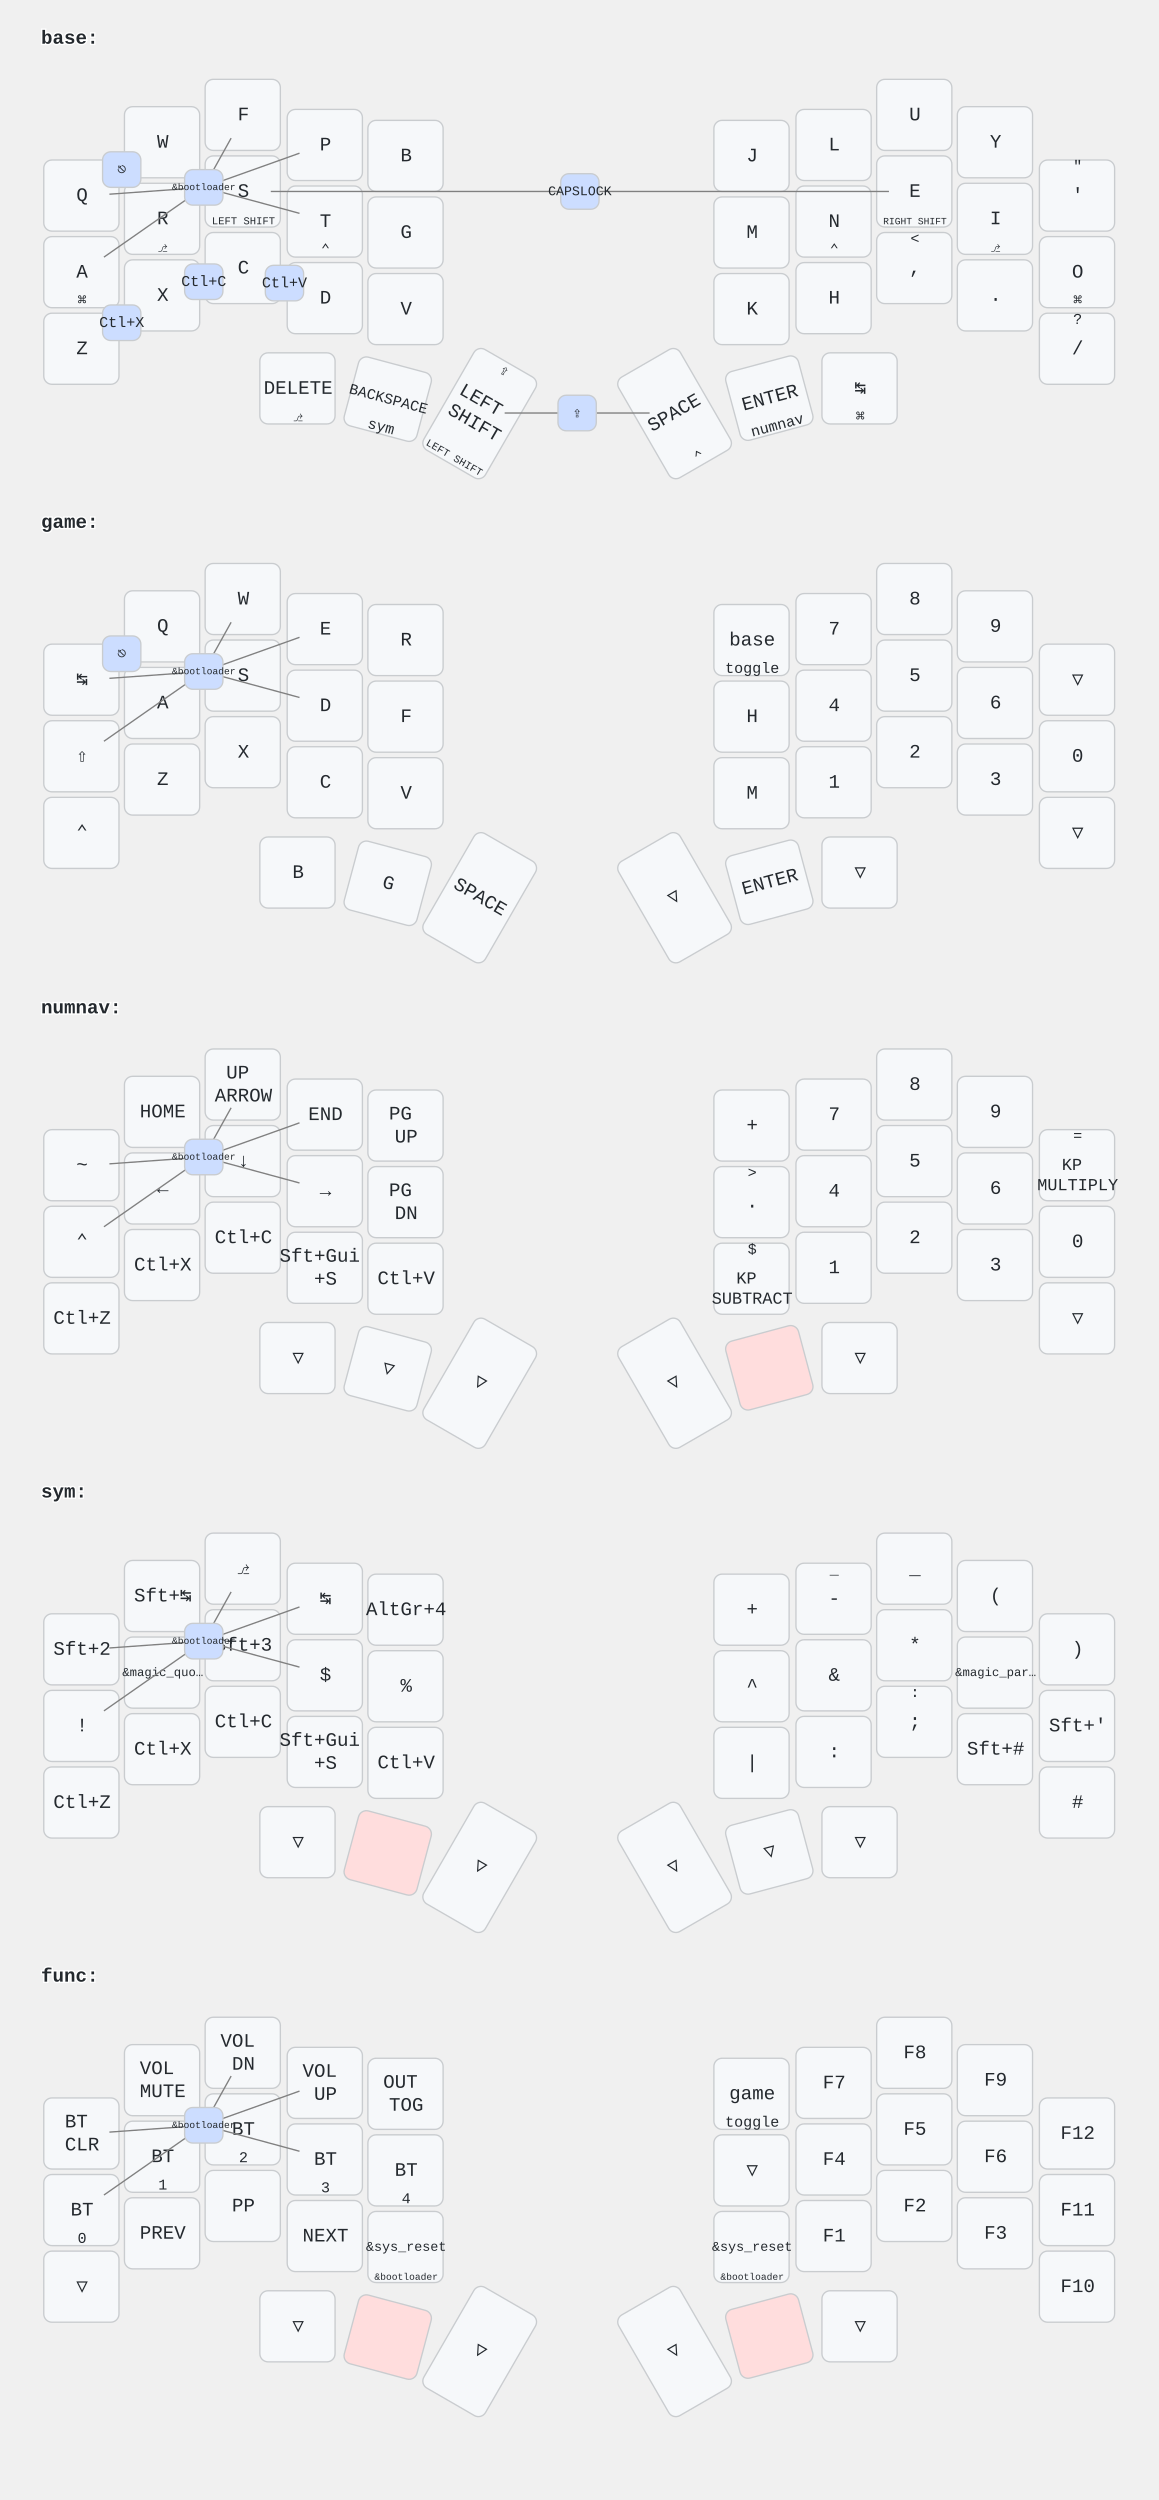
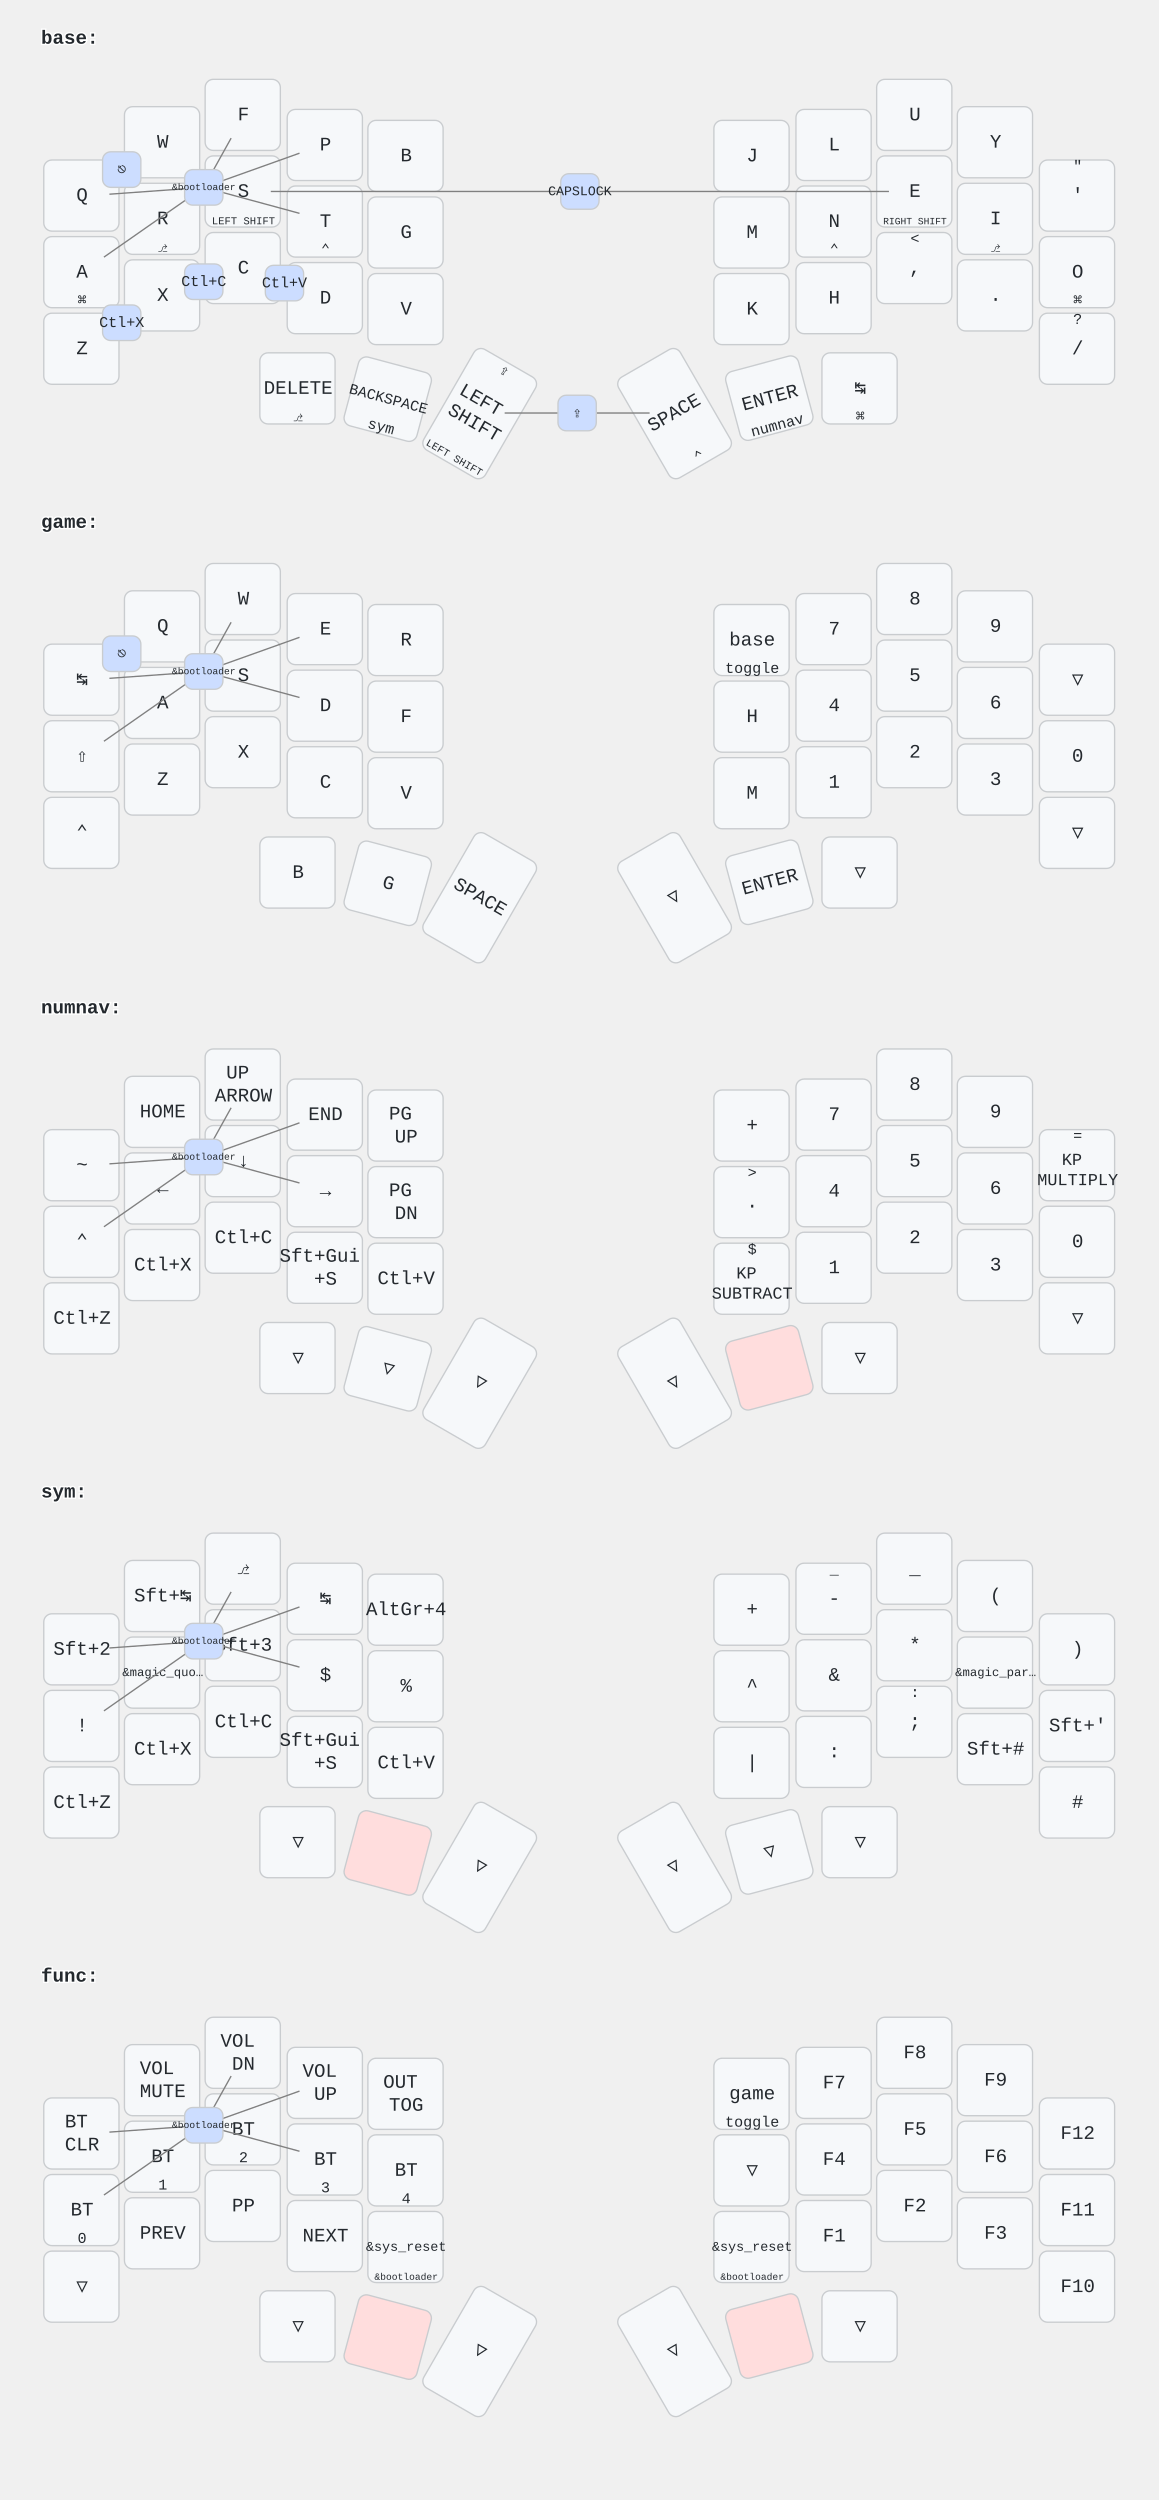
<svg xmlns="http://www.w3.org/2000/svg" width="847" height="1828" viewBox="0 0 847 1828" class="keymap">
  <style>/* font and background color specifications */
svg {
    font-family: SFMono-Regular,Consolas,Liberation Mono,Menlo,monospace;
    font-size: 14px;
    font-kerning: normal;
    text-rendering: optimizeLegibility;
    fill: #24292e;
}

/* default key styling */
rect {
    fill: #f6f8fa;
    stroke: #c9cccf;
    stroke-width: 1;
}

/* color accent for combo boxes */
rect.combo {
    fill: #cdf;
}

/* color accent for held keys */
rect.held, rect.combo.held {
    fill: #fdd;
}

/* color accent for ghost (optional) keys */
rect.ghost, rect.combo.ghost {
    fill: #ddd;
}

text {
    text-anchor: middle;
    dominant-baseline: middle;
}

/* styling for layer labels */
text.label {
    font-weight: bold;
    text-anchor: start;
    stroke: white;
    stroke-width: 2;
    paint-order: stroke;
}

/* styling for combo tap, and key hold/shifted label text */
text.combo, text.hold, text.shifted {
    font-size: 11px;
}

text.hold {
    text-anchor: middle;
    dominant-baseline: auto;
}

text.shifted {
    text-anchor: middle;
    dominant-baseline: hanging;
}

/* styling for hold/shifted label text in combo box */
text.combo.hold, text.combo.shifted {
    font-size: 8px;
}

/* styling for combo dendrons */
path {
    stroke-width: 1;
    stroke: gray;
    fill: none;
}
</style>
  <g transform="translate(30, 0)" class="layer-base">
    <text x="0" y="28" class="label" id="base">base:</text>
    <g transform="translate(0, 56)">
      <g transform="translate(30, 87)" class="key keypos-0">
        <rect rx="6" ry="6" x="-28" y="-26" width="55" height="52" class="key" />
        <text x="0" y="0" class="key tap">Q</text>
      </g>
      <g transform="translate(89, 48)" class="key keypos-1">
        <rect rx="6" ry="6" x="-28" y="-26" width="55" height="52" class="key" />
        <text x="0" y="0" class="key tap">W</text>
      </g>
      <g transform="translate(148, 28)" class="key keypos-2">
        <rect rx="6" ry="6" x="-28" y="-26" width="55" height="52" class="key" />
        <text x="0" y="0" class="key tap">F</text>
      </g>
      <g transform="translate(208, 50)" class="key keypos-3">
        <rect rx="6" ry="6" x="-28" y="-26" width="55" height="52" class="key" />
        <text x="0" y="0" class="key tap">P</text>
      </g>
      <g transform="translate(267, 58)" class="key keypos-4">
        <rect rx="6" ry="6" x="-28" y="-26" width="55" height="52" class="key" />
        <text x="0" y="0" class="key tap">B</text>
      </g>
      <g transform="translate(520, 58)" class="key keypos-5">
        <rect rx="6" ry="6" x="-28" y="-26" width="55" height="52" class="key" />
        <text x="0" y="0" class="key tap">J</text>
      </g>
      <g transform="translate(580, 50)" class="key keypos-6">
        <rect rx="6" ry="6" x="-28" y="-26" width="55" height="52" class="key" />
        <text x="0" y="0" class="key tap">L</text>
      </g>
      <g transform="translate(639, 28)" class="key keypos-7">
        <rect rx="6" ry="6" x="-28" y="-26" width="55" height="52" class="key" />
        <text x="0" y="0" class="key tap">U</text>
      </g>
      <g transform="translate(698, 48)" class="key keypos-8">
        <rect rx="6" ry="6" x="-28" y="-26" width="55" height="52" class="key" />
        <text x="0" y="0" class="key tap">Y</text>
      </g>
      <g transform="translate(758, 87)" class="key keypos-9">
        <rect rx="6" ry="6" x="-28" y="-26" width="55" height="52" class="key" />
        <text x="0" y="0" class="key tap">'</text>
        <text x="0" y="-24" class="key shifted">"</text>
      </g>
      <g transform="translate(30, 143)" class="key keypos-10">
        <rect rx="6" ry="6" x="-28" y="-26" width="55" height="52" class="key" />
        <text x="0" y="0" class="key tap">A</text>
        <text x="0" y="24" class="key hold">⌘</text>
      </g>
      <g transform="translate(89, 104)" class="key keypos-11">
        <rect rx="6" ry="6" x="-28" y="-26" width="55" height="52" class="key" />
        <text x="0" y="0" class="key tap">R</text>
        <text x="0" y="24" class="key hold">⎇</text>
      </g>
      <g transform="translate(148, 84)" class="key keypos-12">
        <rect rx="6" ry="6" x="-28" y="-26" width="55" height="52" class="key" />
        <text x="0" y="0" class="key tap">S</text>
        <text x="0" y="24" class="key hold">
          <tspan style="font-size: 70%">LEFT SHIFT</tspan>
        </text>
      </g>
      <g transform="translate(208, 106)" class="key keypos-13">
        <rect rx="6" ry="6" x="-28" y="-26" width="55" height="52" class="key" />
        <text x="0" y="0" class="key tap">T</text>
        <text x="0" y="24" class="key hold">⌃</text>
      </g>
      <g transform="translate(267, 114)" class="key keypos-14">
        <rect rx="6" ry="6" x="-28" y="-26" width="55" height="52" class="key" />
        <text x="0" y="0" class="key tap">G</text>
      </g>
      <g transform="translate(520, 114)" class="key keypos-15">
        <rect rx="6" ry="6" x="-28" y="-26" width="55" height="52" class="key" />
        <text x="0" y="0" class="key tap">M</text>
      </g>
      <g transform="translate(580, 106)" class="key keypos-16">
        <rect rx="6" ry="6" x="-28" y="-26" width="55" height="52" class="key" />
        <text x="0" y="0" class="key tap">N</text>
        <text x="0" y="24" class="key hold">⌃</text>
      </g>
      <g transform="translate(639, 84)" class="key keypos-17">
        <rect rx="6" ry="6" x="-28" y="-26" width="55" height="52" class="key" />
        <text x="0" y="0" class="key tap">E</text>
        <text x="0" y="24" class="key hold">
          <tspan style="font-size: 64%">RIGHT SHIFT</tspan>
        </text>
      </g>
      <g transform="translate(698, 104)" class="key keypos-18">
        <rect rx="6" ry="6" x="-28" y="-26" width="55" height="52" class="key" />
        <text x="0" y="0" class="key tap">I</text>
        <text x="0" y="24" class="key hold">⎇</text>
      </g>
      <g transform="translate(758, 143)" class="key keypos-19">
        <rect rx="6" ry="6" x="-28" y="-26" width="55" height="52" class="key" />
        <text x="0" y="0" class="key tap">O</text>
        <text x="0" y="24" class="key hold">⌘</text>
      </g>
      <g transform="translate(30, 199)" class="key keypos-20">
        <rect rx="6" ry="6" x="-28" y="-26" width="55" height="52" class="key" />
        <text x="0" y="0" class="key tap">Z</text>
      </g>
      <g transform="translate(89, 160)" class="key keypos-21">
        <rect rx="6" ry="6" x="-28" y="-26" width="55" height="52" class="key" />
        <text x="0" y="0" class="key tap">X</text>
      </g>
      <g transform="translate(148, 140)" class="key keypos-22">
        <rect rx="6" ry="6" x="-28" y="-26" width="55" height="52" class="key" />
        <text x="0" y="0" class="key tap">C</text>
      </g>
      <g transform="translate(208, 162)" class="key keypos-23">
        <rect rx="6" ry="6" x="-28" y="-26" width="55" height="52" class="key" />
        <text x="0" y="0" class="key tap">D</text>
      </g>
      <g transform="translate(267, 170)" class="key keypos-24">
        <rect rx="6" ry="6" x="-28" y="-26" width="55" height="52" class="key" />
        <text x="0" y="0" class="key tap">V</text>
      </g>
      <g transform="translate(520, 170)" class="key keypos-25">
        <rect rx="6" ry="6" x="-28" y="-26" width="55" height="52" class="key" />
        <text x="0" y="0" class="key tap">K</text>
      </g>
      <g transform="translate(580, 162)" class="key keypos-26">
        <rect rx="6" ry="6" x="-28" y="-26" width="55" height="52" class="key" />
        <text x="0" y="0" class="key tap">H</text>
      </g>
      <g transform="translate(639, 140)" class="key keypos-27">
        <rect rx="6" ry="6" x="-28" y="-26" width="55" height="52" class="key" />
        <text x="0" y="0" class="key tap">,</text>
        <text x="0" y="-24" class="key shifted">&lt;</text>
      </g>
      <g transform="translate(698, 160)" class="key keypos-28">
        <rect rx="6" ry="6" x="-28" y="-26" width="55" height="52" class="key" />
        <text x="0" y="0" class="key tap">.</text>
      </g>
      <g transform="translate(758, 199)" class="key keypos-29">
        <rect rx="6" ry="6" x="-28" y="-26" width="55" height="52" class="key" />
        <text x="0" y="0" class="key tap">/</text>
        <text x="0" y="-24" class="key shifted">?</text>
      </g>
      <g transform="translate(188, 228)" class="key keypos-30">
        <rect rx="6" ry="6" x="-28" y="-26" width="55" height="52" class="key" />
        <text x="0" y="0" class="key tap">DELETE</text>
        <text x="0" y="24" class="key hold">⎇</text>
      </g>
      <g transform="translate(254, 236) rotate(15.0)" class="key keypos-31">
        <rect rx="6" ry="6" x="-28" y="-26" width="55" height="52" class="key" />
        <text x="0" y="0" class="key tap">
          <tspan style="font-size: 78%">BACKSPACE</tspan>
        </text>
        <a href="#sym">
          <text x="0" y="24" class="key hold layer-activator">sym</text>
        </a>
      </g>
      <g transform="translate(321, 246) rotate(30.0)" class="key keypos-32">
        <rect rx="6" ry="6" x="-26" y="-42" width="52" height="85" class="key" />
        <text x="0" y="0" class="key tap">
          <tspan x="0" dy="-0.6em">LEFT</tspan>
          <tspan x="0" dy="1.2em">SHIFT</tspan>
        </text>
        <text x="0" y="40" class="key hold">
          <tspan style="font-size: 70%">LEFT SHIFT</tspan>
        </text>
        <text x="0" y="-40" class="key shifted">⇪</text>
      </g>
      <g transform="translate(463, 246) rotate(-30.0)" class="key keypos-33">
        <rect rx="6" ry="6" x="-26" y="-42" width="52" height="85" class="key" />
        <text x="0" y="0" class="key tap">SPACE</text>
        <text x="0" y="40" class="key hold">⌃</text>
      </g>
      <g transform="translate(533, 235) rotate(-15.0)" class="key keypos-34">
        <rect rx="6" ry="6" x="-28" y="-26" width="55" height="52" class="key" />
        <text x="0" y="0" class="key tap">ENTER</text>
        <a href="#numnav">
          <text x="0" y="24" class="key hold layer-activator">numnav</text>
        </a>
      </g>
      <g transform="translate(599, 228)" class="key keypos-35">
        <rect rx="6" ry="6" x="-28" y="-26" width="55" height="52" class="key" />
        <text x="0" y="0" class="key tap">↹</text>
        <text x="0" y="24" class="key hold">⌘</text>
      </g>
      <g class="combo combopos-0">
        <rect rx="6" ry="6" x="45" y="55" width="28" height="26" class="combo" />
        <text x="59" y="68" class="combo tap">⎋</text>
      </g>
      <g class="combo combopos-1">
        <path d="M394,84 l-226,0" class="combo" />
        <path d="M394,84 l226,0" class="combo" />
        <rect rx="6" ry="6" x="380" y="71" width="28" height="26" class="combo" />
        <text x="394" y="84" class="combo tap">
          <tspan style="font-size: 88%">CAPSLOCK</tspan>
        </text>
      </g>
      <g class="combo combopos-2">
        <path d="M392,246 l-53,0" class="combo" />
        <path d="M392,246 l53,0" class="combo" />
        <rect rx="6" ry="6" x="378" y="233" width="28" height="26" class="combo" />
        <text x="392" y="246" class="combo tap">⇪</text>
      </g>
      <g class="combo combopos-3">
        <rect rx="6" ry="6" x="105" y="137" width="28" height="26" class="combo" />
        <text x="119" y="150" class="combo tap">Ctl+C</text>
      </g>
      <g class="combo combopos-4">
        <rect rx="6" ry="6" x="164" y="138" width="28" height="26" class="combo" />
        <text x="178" y="151" class="combo tap">Ctl+V</text>
      </g>
      <g class="combo combopos-5">
        <rect rx="6" ry="6" x="45" y="167" width="28" height="26" class="combo" />
        <text x="59" y="180" class="combo tap">Ctl+X</text>
      </g>
      <g class="combo combopos-6">
        <path d="M119,81 l-69,5" class="combo" />
        <path d="M119,81 l20,-36" class="combo" />
        <path d="M119,81 l70,-25" class="combo" />
        <path d="M119,81 l-73,51" class="combo" />
        <path d="M119,81 l70,19" class="combo" />
        <rect rx="6" ry="6" x="105" y="68" width="28" height="26" class="combo" />
        <text x="119" y="81" class="combo tap">
          <tspan style="font-size: 64%">&amp;bootloader</tspan>
        </text>
      </g>
    </g>
  </g>
  <g transform="translate(30, 354)" class="layer-game">
    <text x="0" y="28" class="label" id="game">game:</text>
    <g transform="translate(0, 56)">
      <g transform="translate(30, 87)" class="key keypos-0">
        <rect rx="6" ry="6" x="-28" y="-26" width="55" height="52" class="key" />
        <text x="0" y="0" class="key tap">↹</text>
      </g>
      <g transform="translate(89, 48)" class="key keypos-1">
        <rect rx="6" ry="6" x="-28" y="-26" width="55" height="52" class="key" />
        <text x="0" y="0" class="key tap">Q</text>
      </g>
      <g transform="translate(148, 28)" class="key keypos-2">
        <rect rx="6" ry="6" x="-28" y="-26" width="55" height="52" class="key" />
        <text x="0" y="0" class="key tap">W</text>
      </g>
      <g transform="translate(208, 50)" class="key keypos-3">
        <rect rx="6" ry="6" x="-28" y="-26" width="55" height="52" class="key" />
        <text x="0" y="0" class="key tap">E</text>
      </g>
      <g transform="translate(267, 58)" class="key keypos-4">
        <rect rx="6" ry="6" x="-28" y="-26" width="55" height="52" class="key" />
        <text x="0" y="0" class="key tap">R</text>
      </g>
      <g transform="translate(520, 58)" class="key keypos-5">
        <rect rx="6" ry="6" x="-28" y="-26" width="55" height="52" class="key" />
        <a href="#base">
          <text x="0" y="0" class="key tap layer-activator">base</text>
        </a>
        <text x="0" y="24" class="key hold">toggle</text>
      </g>
      <g transform="translate(580, 50)" class="key keypos-6">
        <rect rx="6" ry="6" x="-28" y="-26" width="55" height="52" class="key" />
        <text x="0" y="0" class="key tap">7</text>
      </g>
      <g transform="translate(639, 28)" class="key keypos-7">
        <rect rx="6" ry="6" x="-28" y="-26" width="55" height="52" class="key" />
        <text x="0" y="0" class="key tap">8</text>
      </g>
      <g transform="translate(698, 48)" class="key keypos-8">
        <rect rx="6" ry="6" x="-28" y="-26" width="55" height="52" class="key" />
        <text x="0" y="0" class="key tap">9</text>
      </g>
      <g transform="translate(758, 87)" class="key trans keypos-9">
        <rect rx="6" ry="6" x="-28" y="-26" width="55" height="52" class="key trans" />
        <text x="0" y="0" class="key trans tap">▽</text>
      </g>
      <g transform="translate(30, 143)" class="key keypos-10">
        <rect rx="6" ry="6" x="-28" y="-26" width="55" height="52" class="key" />
        <text x="0" y="0" class="key tap">⇧</text>
      </g>
      <g transform="translate(89, 104)" class="key keypos-11">
        <rect rx="6" ry="6" x="-28" y="-26" width="55" height="52" class="key" />
        <text x="0" y="0" class="key tap">A</text>
      </g>
      <g transform="translate(148, 84)" class="key keypos-12">
        <rect rx="6" ry="6" x="-28" y="-26" width="55" height="52" class="key" />
        <text x="0" y="0" class="key tap">S</text>
      </g>
      <g transform="translate(208, 106)" class="key keypos-13">
        <rect rx="6" ry="6" x="-28" y="-26" width="55" height="52" class="key" />
        <text x="0" y="0" class="key tap">D</text>
      </g>
      <g transform="translate(267, 114)" class="key keypos-14">
        <rect rx="6" ry="6" x="-28" y="-26" width="55" height="52" class="key" />
        <text x="0" y="0" class="key tap">F</text>
      </g>
      <g transform="translate(520, 114)" class="key keypos-15">
        <rect rx="6" ry="6" x="-28" y="-26" width="55" height="52" class="key" />
        <text x="0" y="0" class="key tap">H</text>
      </g>
      <g transform="translate(580, 106)" class="key keypos-16">
        <rect rx="6" ry="6" x="-28" y="-26" width="55" height="52" class="key" />
        <text x="0" y="0" class="key tap">4</text>
      </g>
      <g transform="translate(639, 84)" class="key keypos-17">
        <rect rx="6" ry="6" x="-28" y="-26" width="55" height="52" class="key" />
        <text x="0" y="0" class="key tap">5</text>
      </g>
      <g transform="translate(698, 104)" class="key keypos-18">
        <rect rx="6" ry="6" x="-28" y="-26" width="55" height="52" class="key" />
        <text x="0" y="0" class="key tap">6</text>
      </g>
      <g transform="translate(758, 143)" class="key keypos-19">
        <rect rx="6" ry="6" x="-28" y="-26" width="55" height="52" class="key" />
        <text x="0" y="0" class="key tap">0</text>
      </g>
      <g transform="translate(30, 199)" class="key keypos-20">
        <rect rx="6" ry="6" x="-28" y="-26" width="55" height="52" class="key" />
        <text x="0" y="0" class="key tap">⌃</text>
      </g>
      <g transform="translate(89, 160)" class="key keypos-21">
        <rect rx="6" ry="6" x="-28" y="-26" width="55" height="52" class="key" />
        <text x="0" y="0" class="key tap">Z</text>
      </g>
      <g transform="translate(148, 140)" class="key keypos-22">
        <rect rx="6" ry="6" x="-28" y="-26" width="55" height="52" class="key" />
        <text x="0" y="0" class="key tap">X</text>
      </g>
      <g transform="translate(208, 162)" class="key keypos-23">
        <rect rx="6" ry="6" x="-28" y="-26" width="55" height="52" class="key" />
        <text x="0" y="0" class="key tap">C</text>
      </g>
      <g transform="translate(267, 170)" class="key keypos-24">
        <rect rx="6" ry="6" x="-28" y="-26" width="55" height="52" class="key" />
        <text x="0" y="0" class="key tap">V</text>
      </g>
      <g transform="translate(520, 170)" class="key keypos-25">
        <rect rx="6" ry="6" x="-28" y="-26" width="55" height="52" class="key" />
        <text x="0" y="0" class="key tap">M</text>
      </g>
      <g transform="translate(580, 162)" class="key keypos-26">
        <rect rx="6" ry="6" x="-28" y="-26" width="55" height="52" class="key" />
        <text x="0" y="0" class="key tap">1</text>
      </g>
      <g transform="translate(639, 140)" class="key keypos-27">
        <rect rx="6" ry="6" x="-28" y="-26" width="55" height="52" class="key" />
        <text x="0" y="0" class="key tap">2</text>
      </g>
      <g transform="translate(698, 160)" class="key keypos-28">
        <rect rx="6" ry="6" x="-28" y="-26" width="55" height="52" class="key" />
        <text x="0" y="0" class="key tap">3</text>
      </g>
      <g transform="translate(758, 199)" class="key trans keypos-29">
        <rect rx="6" ry="6" x="-28" y="-26" width="55" height="52" class="key trans" />
        <text x="0" y="0" class="key trans tap">▽</text>
      </g>
      <g transform="translate(188, 228)" class="key keypos-30">
        <rect rx="6" ry="6" x="-28" y="-26" width="55" height="52" class="key" />
        <text x="0" y="0" class="key tap">B</text>
      </g>
      <g transform="translate(254, 236) rotate(15.0)" class="key keypos-31">
        <rect rx="6" ry="6" x="-28" y="-26" width="55" height="52" class="key" />
        <text x="0" y="0" class="key tap">G</text>
      </g>
      <g transform="translate(321, 246) rotate(30.0)" class="key keypos-32">
        <rect rx="6" ry="6" x="-26" y="-42" width="52" height="85" class="key" />
        <text x="0" y="0" class="key tap">SPACE</text>
      </g>
      <g transform="translate(463, 246) rotate(-30.0)" class="key trans keypos-33">
        <rect rx="6" ry="6" x="-26" y="-42" width="52" height="85" class="key trans" />
        <text x="0" y="0" class="key trans tap">▽</text>
      </g>
      <g transform="translate(533, 235) rotate(-15.0)" class="key keypos-34">
        <rect rx="6" ry="6" x="-28" y="-26" width="55" height="52" class="key" />
        <text x="0" y="0" class="key tap">ENTER</text>
      </g>
      <g transform="translate(599, 228)" class="key trans keypos-35">
        <rect rx="6" ry="6" x="-28" y="-26" width="55" height="52" class="key trans" />
        <text x="0" y="0" class="key trans tap">▽</text>
      </g>
      <g class="combo combopos-0">
        <rect rx="6" ry="6" x="45" y="55" width="28" height="26" class="combo" />
        <text x="59" y="68" class="combo tap">⎋</text>
      </g>
      <g class="combo combopos-1">
        <path d="M119,81 l-69,5" class="combo" />
        <path d="M119,81 l20,-36" class="combo" />
        <path d="M119,81 l70,-25" class="combo" />
        <path d="M119,81 l-73,51" class="combo" />
        <path d="M119,81 l70,19" class="combo" />
        <rect rx="6" ry="6" x="105" y="68" width="28" height="26" class="combo" />
        <text x="119" y="81" class="combo tap">
          <tspan style="font-size: 64%">&amp;bootloader</tspan>
        </text>
      </g>
    </g>
  </g>
  <g transform="translate(30, 709)" class="layer-numnav">
    <text x="0" y="28" class="label" id="numnav">numnav:</text>
    <g transform="translate(0, 56)">
      <g transform="translate(30, 87)" class="key keypos-0">
        <rect rx="6" ry="6" x="-28" y="-26" width="55" height="52" class="key" />
        <text x="0" y="0" class="key tap">~</text>
      </g>
      <g transform="translate(89, 48)" class="key keypos-1">
        <rect rx="6" ry="6" x="-28" y="-26" width="55" height="52" class="key" />
        <text x="0" y="0" class="key tap">HOME</text>
      </g>
      <g transform="translate(148, 28)" class="key keypos-2">
        <rect rx="6" ry="6" x="-28" y="-26" width="55" height="52" class="key" />
        <text x="0" y="0" class="key tap">
          <tspan x="0" dy="-0.6em">UP</tspan>
          <tspan x="0" dy="1.2em">ARROW</tspan>
        </text>
      </g>
      <g transform="translate(208, 50)" class="key keypos-3">
        <rect rx="6" ry="6" x="-28" y="-26" width="55" height="52" class="key" />
        <text x="0" y="0" class="key tap">END</text>
      </g>
      <g transform="translate(267, 58)" class="key keypos-4">
        <rect rx="6" ry="6" x="-28" y="-26" width="55" height="52" class="key" />
        <text x="0" y="0" class="key tap">
          <tspan x="0" dy="-0.6em">PG</tspan>
          <tspan x="0" dy="1.2em">UP</tspan>
        </text>
      </g>
      <g transform="translate(520, 58)" class="key keypos-5">
        <rect rx="6" ry="6" x="-28" y="-26" width="55" height="52" class="key" />
        <text x="0" y="0" class="key tap">+</text>
      </g>
      <g transform="translate(580, 50)" class="key keypos-6">
        <rect rx="6" ry="6" x="-28" y="-26" width="55" height="52" class="key" />
        <text x="0" y="0" class="key tap">7</text>
      </g>
      <g transform="translate(639, 28)" class="key keypos-7">
        <rect rx="6" ry="6" x="-28" y="-26" width="55" height="52" class="key" />
        <text x="0" y="0" class="key tap">8</text>
      </g>
      <g transform="translate(698, 48)" class="key keypos-8">
        <rect rx="6" ry="6" x="-28" y="-26" width="55" height="52" class="key" />
        <text x="0" y="0" class="key tap">9</text>
      </g>
      <g transform="translate(758, 87)" class="key keypos-9">
        <rect rx="6" ry="6" x="-28" y="-26" width="55" height="52" class="key" />
        <text x="0" y="0" class="key tap">
-           <tspan x="0" dy="-0.0em" style="font-size: 88%">KP</tspan>
+           <tspan x="0" dy="-0.3em" style="font-size: 88%">KP</tspan>
          <tspan x="0" dy="1.2em" style="font-size: 88%">MULTIPLY</tspan>
        </text>
        <text x="0" y="-24" class="key shifted">=</text>
      </g>
      <g transform="translate(30, 143)" class="key keypos-10">
        <rect rx="6" ry="6" x="-28" y="-26" width="55" height="52" class="key" />
        <text x="0" y="0" class="key tap">⌃</text>
      </g>
      <g transform="translate(89, 104)" class="key keypos-11">
        <rect rx="6" ry="6" x="-28" y="-26" width="55" height="52" class="key" />
        <text x="0" y="0" class="key tap">←</text>
      </g>
      <g transform="translate(148, 84)" class="key keypos-12">
        <rect rx="6" ry="6" x="-28" y="-26" width="55" height="52" class="key" />
        <text x="0" y="0" class="key tap">↓</text>
      </g>
      <g transform="translate(208, 106)" class="key keypos-13">
        <rect rx="6" ry="6" x="-28" y="-26" width="55" height="52" class="key" />
        <text x="0" y="0" class="key tap">→</text>
      </g>
      <g transform="translate(267, 114)" class="key keypos-14">
        <rect rx="6" ry="6" x="-28" y="-26" width="55" height="52" class="key" />
        <text x="0" y="0" class="key tap">
          <tspan x="0" dy="-0.6em">PG</tspan>
          <tspan x="0" dy="1.2em">DN</tspan>
        </text>
      </g>
      <g transform="translate(520, 114)" class="key keypos-15">
        <rect rx="6" ry="6" x="-28" y="-26" width="55" height="52" class="key" />
        <text x="0" y="0" class="key tap">.</text>
        <text x="0" y="-24" class="key shifted">&gt;</text>
      </g>
      <g transform="translate(580, 106)" class="key keypos-16">
        <rect rx="6" ry="6" x="-28" y="-26" width="55" height="52" class="key" />
        <text x="0" y="0" class="key tap">4</text>
      </g>
      <g transform="translate(639, 84)" class="key keypos-17">
        <rect rx="6" ry="6" x="-28" y="-26" width="55" height="52" class="key" />
        <text x="0" y="0" class="key tap">5</text>
      </g>
      <g transform="translate(698, 104)" class="key keypos-18">
        <rect rx="6" ry="6" x="-28" y="-26" width="55" height="52" class="key" />
        <text x="0" y="0" class="key tap">6</text>
      </g>
      <g transform="translate(758, 143)" class="key keypos-19">
        <rect rx="6" ry="6" x="-28" y="-26" width="55" height="52" class="key" />
        <text x="0" y="0" class="key tap">0</text>
      </g>
      <g transform="translate(30, 199)" class="key keypos-20">
        <rect rx="6" ry="6" x="-28" y="-26" width="55" height="52" class="key" />
        <text x="0" y="0" class="key tap">Ctl+Z</text>
      </g>
      <g transform="translate(89, 160)" class="key keypos-21">
        <rect rx="6" ry="6" x="-28" y="-26" width="55" height="52" class="key" />
        <text x="0" y="0" class="key tap">Ctl+X</text>
      </g>
      <g transform="translate(148, 140)" class="key keypos-22">
        <rect rx="6" ry="6" x="-28" y="-26" width="55" height="52" class="key" />
        <text x="0" y="0" class="key tap">Ctl+C</text>
      </g>
      <g transform="translate(208, 162)" class="key keypos-23">
        <rect rx="6" ry="6" x="-28" y="-26" width="55" height="52" class="key" />
        <text x="0" y="0" class="key tap">
          <tspan x="0" dy="-0.6em">Sft+Gui</tspan>
          <tspan x="0" dy="1.2em">+S</tspan>
        </text>
      </g>
      <g transform="translate(267, 170)" class="key keypos-24">
        <rect rx="6" ry="6" x="-28" y="-26" width="55" height="52" class="key" />
        <text x="0" y="0" class="key tap">Ctl+V</text>
      </g>
      <g transform="translate(520, 170)" class="key keypos-25">
        <rect rx="6" ry="6" x="-28" y="-26" width="55" height="52" class="key" />
        <text x="0" y="0" class="key tap">
-           <tspan x="0" dy="-0.0em" style="font-size: 88%">KP</tspan>
+           <tspan x="0" dy="-0.3em" style="font-size: 88%">KP</tspan>
          <tspan x="0" dy="1.2em" style="font-size: 88%">SUBTRACT</tspan>
        </text>
        <text x="0" y="-24" class="key shifted">$</text>
      </g>
      <g transform="translate(580, 162)" class="key keypos-26">
        <rect rx="6" ry="6" x="-28" y="-26" width="55" height="52" class="key" />
        <text x="0" y="0" class="key tap">1</text>
      </g>
      <g transform="translate(639, 140)" class="key keypos-27">
        <rect rx="6" ry="6" x="-28" y="-26" width="55" height="52" class="key" />
        <text x="0" y="0" class="key tap">2</text>
      </g>
      <g transform="translate(698, 160)" class="key keypos-28">
        <rect rx="6" ry="6" x="-28" y="-26" width="55" height="52" class="key" />
        <text x="0" y="0" class="key tap">3</text>
      </g>
      <g transform="translate(758, 199)" class="key trans keypos-29">
        <rect rx="6" ry="6" x="-28" y="-26" width="55" height="52" class="key trans" />
        <text x="0" y="0" class="key trans tap">▽</text>
      </g>
      <g transform="translate(188, 228)" class="key trans keypos-30">
        <rect rx="6" ry="6" x="-28" y="-26" width="55" height="52" class="key trans" />
        <text x="0" y="0" class="key trans tap">▽</text>
      </g>
      <g transform="translate(254, 236) rotate(15.0)" class="key trans keypos-31">
        <rect rx="6" ry="6" x="-28" y="-26" width="55" height="52" class="key trans" />
        <text x="0" y="0" class="key trans tap">▽</text>
      </g>
      <g transform="translate(321, 246) rotate(30.0)" class="key trans keypos-32">
        <rect rx="6" ry="6" x="-26" y="-42" width="52" height="85" class="key trans" />
        <text x="0" y="0" class="key trans tap">▽</text>
      </g>
      <g transform="translate(463, 246) rotate(-30.0)" class="key trans keypos-33">
        <rect rx="6" ry="6" x="-26" y="-42" width="52" height="85" class="key trans" />
        <text x="0" y="0" class="key trans tap">▽</text>
      </g>
      <g transform="translate(533, 235) rotate(-15.0)" class="key held keypos-34">
        <rect rx="6" ry="6" x="-28" y="-26" width="55" height="52" class="key held" />
      </g>
      <g transform="translate(599, 228)" class="key trans keypos-35">
        <rect rx="6" ry="6" x="-28" y="-26" width="55" height="52" class="key trans" />
        <text x="0" y="0" class="key trans tap">▽</text>
      </g>
      <g class="combo combopos-0">
        <path d="M119,81 l-69,5" class="combo" />
        <path d="M119,81 l20,-36" class="combo" />
        <path d="M119,81 l70,-25" class="combo" />
        <path d="M119,81 l-73,51" class="combo" />
        <path d="M119,81 l70,19" class="combo" />
        <rect rx="6" ry="6" x="105" y="68" width="28" height="26" class="combo" />
        <text x="119" y="81" class="combo tap">
          <tspan style="font-size: 64%">&amp;bootloader</tspan>
        </text>
      </g>
    </g>
  </g>
  <g transform="translate(30, 1063)" class="layer-sym">
    <text x="0" y="28" class="label" id="sym">sym:</text>
    <g transform="translate(0, 56)">
      <g transform="translate(30, 87)" class="key keypos-0">
        <rect rx="6" ry="6" x="-28" y="-26" width="55" height="52" class="key" />
        <text x="0" y="0" class="key tap">Sft+2</text>
      </g>
      <g transform="translate(89, 48)" class="key keypos-1">
        <rect rx="6" ry="6" x="-28" y="-26" width="55" height="52" class="key" />
        <text x="0" y="0" class="key tap">Sft+↹</text>
      </g>
      <g transform="translate(148, 28)" class="key keypos-2">
        <rect rx="6" ry="6" x="-28" y="-26" width="55" height="52" class="key" />
        <text x="0" y="0" class="key tap">⎇</text>
      </g>
      <g transform="translate(208, 50)" class="key keypos-3">
        <rect rx="6" ry="6" x="-28" y="-26" width="55" height="52" class="key" />
        <text x="0" y="0" class="key tap">↹</text>
      </g>
      <g transform="translate(267, 58)" class="key keypos-4">
        <rect rx="6" ry="6" x="-28" y="-26" width="55" height="52" class="key" />
        <text x="0" y="0" class="key tap">AltGr+4</text>
      </g>
      <g transform="translate(520, 58)" class="key keypos-5">
        <rect rx="6" ry="6" x="-28" y="-26" width="55" height="52" class="key" />
        <text x="0" y="0" class="key tap">+</text>
      </g>
      <g transform="translate(580, 50)" class="key keypos-6">
        <rect rx="6" ry="6" x="-28" y="-26" width="55" height="52" class="key" />
        <text x="0" y="0" class="key tap">-</text>
        <text x="0" y="-24" class="key shifted">_</text>
      </g>
      <g transform="translate(639, 28)" class="key keypos-7">
        <rect rx="6" ry="6" x="-28" y="-26" width="55" height="52" class="key" />
        <text x="0" y="0" class="key tap">_</text>
      </g>
      <g transform="translate(698, 48)" class="key keypos-8">
        <rect rx="6" ry="6" x="-28" y="-26" width="55" height="52" class="key" />
        <text x="0" y="0" class="key tap">(</text>
      </g>
      <g transform="translate(758, 87)" class="key keypos-9">
        <rect rx="6" ry="6" x="-28" y="-26" width="55" height="52" class="key" />
        <text x="0" y="0" class="key tap">)</text>
      </g>
      <g transform="translate(30, 143)" class="key keypos-10">
        <rect rx="6" ry="6" x="-28" y="-26" width="55" height="52" class="key" />
        <text x="0" y="0" class="key tap">!</text>
      </g>
      <g transform="translate(89, 104)" class="key keypos-11">
        <rect rx="6" ry="6" x="-28" y="-26" width="55" height="52" class="key" />
        <text x="0" y="0" class="key tap">
          <tspan style="font-size: 64%">&amp;magic_quo…</tspan>
        </text>
      </g>
      <g transform="translate(148, 84)" class="key keypos-12">
        <rect rx="6" ry="6" x="-28" y="-26" width="55" height="52" class="key" />
        <text x="0" y="0" class="key tap">Sft+3</text>
      </g>
      <g transform="translate(208, 106)" class="key keypos-13">
        <rect rx="6" ry="6" x="-28" y="-26" width="55" height="52" class="key" />
        <text x="0" y="0" class="key tap">$</text>
      </g>
      <g transform="translate(267, 114)" class="key keypos-14">
        <rect rx="6" ry="6" x="-28" y="-26" width="55" height="52" class="key" />
        <text x="0" y="0" class="key tap">%</text>
      </g>
      <g transform="translate(520, 114)" class="key keypos-15">
        <rect rx="6" ry="6" x="-28" y="-26" width="55" height="52" class="key" />
        <text x="0" y="0" class="key tap">^</text>
      </g>
      <g transform="translate(580, 106)" class="key keypos-16">
        <rect rx="6" ry="6" x="-28" y="-26" width="55" height="52" class="key" />
        <text x="0" y="0" class="key tap">&amp;</text>
      </g>
      <g transform="translate(639, 84)" class="key keypos-17">
        <rect rx="6" ry="6" x="-28" y="-26" width="55" height="52" class="key" />
        <text x="0" y="0" class="key tap">*</text>
      </g>
      <g transform="translate(698, 104)" class="key keypos-18">
        <rect rx="6" ry="6" x="-28" y="-26" width="55" height="52" class="key" />
        <text x="0" y="0" class="key tap">
          <tspan style="font-size: 64%">&amp;magic_par…</tspan>
        </text>
      </g>
      <g transform="translate(758, 143)" class="key keypos-19">
        <rect rx="6" ry="6" x="-28" y="-26" width="55" height="52" class="key" />
        <text x="0" y="0" class="key tap">Sft+'</text>
      </g>
      <g transform="translate(30, 199)" class="key keypos-20">
        <rect rx="6" ry="6" x="-28" y="-26" width="55" height="52" class="key" />
        <text x="0" y="0" class="key tap">Ctl+Z</text>
      </g>
      <g transform="translate(89, 160)" class="key keypos-21">
        <rect rx="6" ry="6" x="-28" y="-26" width="55" height="52" class="key" />
        <text x="0" y="0" class="key tap">Ctl+X</text>
      </g>
      <g transform="translate(148, 140)" class="key keypos-22">
        <rect rx="6" ry="6" x="-28" y="-26" width="55" height="52" class="key" />
        <text x="0" y="0" class="key tap">Ctl+C</text>
      </g>
      <g transform="translate(208, 162)" class="key keypos-23">
        <rect rx="6" ry="6" x="-28" y="-26" width="55" height="52" class="key" />
        <text x="0" y="0" class="key tap">
          <tspan x="0" dy="-0.6em">Sft+Gui</tspan>
          <tspan x="0" dy="1.2em">+S</tspan>
        </text>
      </g>
      <g transform="translate(267, 170)" class="key keypos-24">
        <rect rx="6" ry="6" x="-28" y="-26" width="55" height="52" class="key" />
        <text x="0" y="0" class="key tap">Ctl+V</text>
      </g>
      <g transform="translate(520, 170)" class="key keypos-25">
        <rect rx="6" ry="6" x="-28" y="-26" width="55" height="52" class="key" />
        <text x="0" y="0" class="key tap">|</text>
      </g>
      <g transform="translate(580, 162)" class="key keypos-26">
        <rect rx="6" ry="6" x="-28" y="-26" width="55" height="52" class="key" />
        <text x="0" y="0" class="key tap">:</text>
      </g>
      <g transform="translate(639, 140)" class="key keypos-27">
        <rect rx="6" ry="6" x="-28" y="-26" width="55" height="52" class="key" />
        <text x="0" y="0" class="key tap">;</text>
        <text x="0" y="-24" class="key shifted">:</text>
      </g>
      <g transform="translate(698, 160)" class="key keypos-28">
        <rect rx="6" ry="6" x="-28" y="-26" width="55" height="52" class="key" />
        <text x="0" y="0" class="key tap">Sft+#</text>
      </g>
      <g transform="translate(758, 199)" class="key keypos-29">
        <rect rx="6" ry="6" x="-28" y="-26" width="55" height="52" class="key" />
        <text x="0" y="0" class="key tap">#</text>
      </g>
      <g transform="translate(188, 228)" class="key trans keypos-30">
        <rect rx="6" ry="6" x="-28" y="-26" width="55" height="52" class="key trans" />
        <text x="0" y="0" class="key trans tap">▽</text>
      </g>
      <g transform="translate(254, 236) rotate(15.0)" class="key held keypos-31">
        <rect rx="6" ry="6" x="-28" y="-26" width="55" height="52" class="key held" />
      </g>
      <g transform="translate(321, 246) rotate(30.0)" class="key trans keypos-32">
        <rect rx="6" ry="6" x="-26" y="-42" width="52" height="85" class="key trans" />
        <text x="0" y="0" class="key trans tap">▽</text>
      </g>
      <g transform="translate(463, 246) rotate(-30.0)" class="key trans keypos-33">
        <rect rx="6" ry="6" x="-26" y="-42" width="52" height="85" class="key trans" />
        <text x="0" y="0" class="key trans tap">▽</text>
      </g>
      <g transform="translate(533, 235) rotate(-15.0)" class="key trans keypos-34">
        <rect rx="6" ry="6" x="-28" y="-26" width="55" height="52" class="key trans" />
        <text x="0" y="0" class="key trans tap">▽</text>
      </g>
      <g transform="translate(599, 228)" class="key trans keypos-35">
        <rect rx="6" ry="6" x="-28" y="-26" width="55" height="52" class="key trans" />
        <text x="0" y="0" class="key trans tap">▽</text>
      </g>
      <g class="combo combopos-0">
        <path d="M119,81 l-69,5" class="combo" />
        <path d="M119,81 l20,-36" class="combo" />
        <path d="M119,81 l70,-25" class="combo" />
        <path d="M119,81 l-73,51" class="combo" />
        <path d="M119,81 l70,19" class="combo" />
        <rect rx="6" ry="6" x="105" y="68" width="28" height="26" class="combo" />
        <text x="119" y="81" class="combo tap">
          <tspan style="font-size: 64%">&amp;bootloader</tspan>
        </text>
      </g>
    </g>
  </g>
  <g transform="translate(30, 1417)" class="layer-func">
    <text x="0" y="28" class="label" id="func">func:</text>
    <g transform="translate(0, 56)">
      <g transform="translate(30, 87)" class="key keypos-0">
        <rect rx="6" ry="6" x="-28" y="-26" width="55" height="52" class="key" />
        <text x="0" y="0" class="key tap">
          <tspan x="0" dy="-0.6em">BT</tspan>
          <tspan x="0" dy="1.2em">CLR</tspan>
        </text>
      </g>
      <g transform="translate(89, 48)" class="key keypos-1">
        <rect rx="6" ry="6" x="-28" y="-26" width="55" height="52" class="key" />
        <text x="0" y="0" class="key tap">
          <tspan x="0" dy="-0.6em">VOL</tspan>
          <tspan x="0" dy="1.2em">MUTE</tspan>
        </text>
      </g>
      <g transform="translate(148, 28)" class="key keypos-2">
        <rect rx="6" ry="6" x="-28" y="-26" width="55" height="52" class="key" />
        <text x="0" y="0" class="key tap">
          <tspan x="0" dy="-0.6em">VOL</tspan>
          <tspan x="0" dy="1.2em">DN</tspan>
        </text>
      </g>
      <g transform="translate(208, 50)" class="key keypos-3">
        <rect rx="6" ry="6" x="-28" y="-26" width="55" height="52" class="key" />
        <text x="0" y="0" class="key tap">
          <tspan x="0" dy="-0.6em">VOL</tspan>
          <tspan x="0" dy="1.2em">UP</tspan>
        </text>
      </g>
      <g transform="translate(267, 58)" class="key keypos-4">
        <rect rx="6" ry="6" x="-28" y="-26" width="55" height="52" class="key" />
        <text x="0" y="0" class="key tap">
          <tspan x="0" dy="-0.6em">OUT</tspan>
          <tspan x="0" dy="1.2em">TOG</tspan>
        </text>
      </g>
      <g transform="translate(520, 58)" class="key keypos-5">
        <rect rx="6" ry="6" x="-28" y="-26" width="55" height="52" class="key" />
        <a href="#game">
          <text x="0" y="0" class="key tap layer-activator">game</text>
        </a>
        <text x="0" y="24" class="key hold">toggle</text>
      </g>
      <g transform="translate(580, 50)" class="key keypos-6">
        <rect rx="6" ry="6" x="-28" y="-26" width="55" height="52" class="key" />
        <text x="0" y="0" class="key tap">F7</text>
      </g>
      <g transform="translate(639, 28)" class="key keypos-7">
        <rect rx="6" ry="6" x="-28" y="-26" width="55" height="52" class="key" />
        <text x="0" y="0" class="key tap">F8</text>
      </g>
      <g transform="translate(698, 48)" class="key keypos-8">
        <rect rx="6" ry="6" x="-28" y="-26" width="55" height="52" class="key" />
        <text x="0" y="0" class="key tap">F9</text>
      </g>
      <g transform="translate(758, 87)" class="key keypos-9">
        <rect rx="6" ry="6" x="-28" y="-26" width="55" height="52" class="key" />
        <text x="0" y="0" class="key tap">F12</text>
      </g>
      <g transform="translate(30, 143)" class="key keypos-10">
        <rect rx="6" ry="6" x="-28" y="-26" width="55" height="52" class="key" />
        <text x="0" y="0" class="key tap">BT</text>
        <text x="0" y="24" class="key hold">0</text>
      </g>
      <g transform="translate(89, 104)" class="key keypos-11">
        <rect rx="6" ry="6" x="-28" y="-26" width="55" height="52" class="key" />
        <text x="0" y="0" class="key tap">BT</text>
        <text x="0" y="24" class="key hold">1</text>
      </g>
      <g transform="translate(148, 84)" class="key keypos-12">
        <rect rx="6" ry="6" x="-28" y="-26" width="55" height="52" class="key" />
        <text x="0" y="0" class="key tap">BT</text>
        <text x="0" y="24" class="key hold">2</text>
      </g>
      <g transform="translate(208, 106)" class="key keypos-13">
        <rect rx="6" ry="6" x="-28" y="-26" width="55" height="52" class="key" />
        <text x="0" y="0" class="key tap">BT</text>
        <text x="0" y="24" class="key hold">3</text>
      </g>
      <g transform="translate(267, 114)" class="key keypos-14">
        <rect rx="6" ry="6" x="-28" y="-26" width="55" height="52" class="key" />
        <text x="0" y="0" class="key tap">BT</text>
        <text x="0" y="24" class="key hold">4</text>
      </g>
      <g transform="translate(520, 114)" class="key trans keypos-15">
        <rect rx="6" ry="6" x="-28" y="-26" width="55" height="52" class="key trans" />
        <text x="0" y="0" class="key trans tap">▽</text>
      </g>
      <g transform="translate(580, 106)" class="key keypos-16">
        <rect rx="6" ry="6" x="-28" y="-26" width="55" height="52" class="key" />
        <text x="0" y="0" class="key tap">F4</text>
      </g>
      <g transform="translate(639, 84)" class="key keypos-17">
        <rect rx="6" ry="6" x="-28" y="-26" width="55" height="52" class="key" />
        <text x="0" y="0" class="key tap">F5</text>
      </g>
      <g transform="translate(698, 104)" class="key keypos-18">
        <rect rx="6" ry="6" x="-28" y="-26" width="55" height="52" class="key" />
        <text x="0" y="0" class="key tap">F6</text>
      </g>
      <g transform="translate(758, 143)" class="key keypos-19">
        <rect rx="6" ry="6" x="-28" y="-26" width="55" height="52" class="key" />
        <text x="0" y="0" class="key tap">F11</text>
      </g>
      <g transform="translate(30, 199)" class="key trans keypos-20">
        <rect rx="6" ry="6" x="-28" y="-26" width="55" height="52" class="key trans" />
        <text x="0" y="0" class="key trans tap">▽</text>
      </g>
      <g transform="translate(89, 160)" class="key keypos-21">
        <rect rx="6" ry="6" x="-28" y="-26" width="55" height="52" class="key" />
        <text x="0" y="0" class="key tap">PREV</text>
      </g>
      <g transform="translate(148, 140)" class="key keypos-22">
        <rect rx="6" ry="6" x="-28" y="-26" width="55" height="52" class="key" />
        <text x="0" y="0" class="key tap">PP</text>
      </g>
      <g transform="translate(208, 162)" class="key keypos-23">
        <rect rx="6" ry="6" x="-28" y="-26" width="55" height="52" class="key" />
        <text x="0" y="0" class="key tap">NEXT</text>
      </g>
      <g transform="translate(267, 170)" class="key keypos-24">
        <rect rx="6" ry="6" x="-28" y="-26" width="55" height="52" class="key" />
        <text x="0" y="0" class="key tap">
          <tspan style="font-size: 70%">&amp;sys_reset</tspan>
        </text>
        <text x="0" y="24" class="key hold">
          <tspan style="font-size: 64%">&amp;bootloader</tspan>
        </text>
      </g>
      <g transform="translate(520, 170)" class="key keypos-25">
        <rect rx="6" ry="6" x="-28" y="-26" width="55" height="52" class="key" />
        <text x="0" y="0" class="key tap">
          <tspan style="font-size: 70%">&amp;sys_reset</tspan>
        </text>
        <text x="0" y="24" class="key hold">
          <tspan style="font-size: 64%">&amp;bootloader</tspan>
        </text>
      </g>
      <g transform="translate(580, 162)" class="key keypos-26">
        <rect rx="6" ry="6" x="-28" y="-26" width="55" height="52" class="key" />
        <text x="0" y="0" class="key tap">F1</text>
      </g>
      <g transform="translate(639, 140)" class="key keypos-27">
        <rect rx="6" ry="6" x="-28" y="-26" width="55" height="52" class="key" />
        <text x="0" y="0" class="key tap">F2</text>
      </g>
      <g transform="translate(698, 160)" class="key keypos-28">
        <rect rx="6" ry="6" x="-28" y="-26" width="55" height="52" class="key" />
        <text x="0" y="0" class="key tap">F3</text>
      </g>
      <g transform="translate(758, 199)" class="key keypos-29">
        <rect rx="6" ry="6" x="-28" y="-26" width="55" height="52" class="key" />
        <text x="0" y="0" class="key tap">F10</text>
      </g>
      <g transform="translate(188, 228)" class="key trans keypos-30">
        <rect rx="6" ry="6" x="-28" y="-26" width="55" height="52" class="key trans" />
        <text x="0" y="0" class="key trans tap">▽</text>
      </g>
      <g transform="translate(254, 236) rotate(15.0)" class="key held keypos-31">
        <rect rx="6" ry="6" x="-28" y="-26" width="55" height="52" class="key held" />
      </g>
      <g transform="translate(321, 246) rotate(30.0)" class="key trans keypos-32">
        <rect rx="6" ry="6" x="-26" y="-42" width="52" height="85" class="key trans" />
        <text x="0" y="0" class="key trans tap">▽</text>
      </g>
      <g transform="translate(463, 246) rotate(-30.0)" class="key trans keypos-33">
        <rect rx="6" ry="6" x="-26" y="-42" width="52" height="85" class="key trans" />
        <text x="0" y="0" class="key trans tap">▽</text>
      </g>
      <g transform="translate(533, 235) rotate(-15.0)" class="key held keypos-34">
        <rect rx="6" ry="6" x="-28" y="-26" width="55" height="52" class="key held" />
      </g>
      <g transform="translate(599, 228)" class="key trans keypos-35">
        <rect rx="6" ry="6" x="-28" y="-26" width="55" height="52" class="key trans" />
        <text x="0" y="0" class="key trans tap">▽</text>
      </g>
      <g class="combo combopos-0">
        <path d="M119,81 l-69,5" class="combo" />
        <path d="M119,81 l20,-36" class="combo" />
        <path d="M119,81 l70,-25" class="combo" />
        <path d="M119,81 l-73,51" class="combo" />
        <path d="M119,81 l70,19" class="combo" />
        <rect rx="6" ry="6" x="105" y="68" width="28" height="26" class="combo" />
        <text x="119" y="81" class="combo tap">
          <tspan style="font-size: 64%">&amp;bootloader</tspan>
        </text>
      </g>
    </g>
  </g>
</svg>
